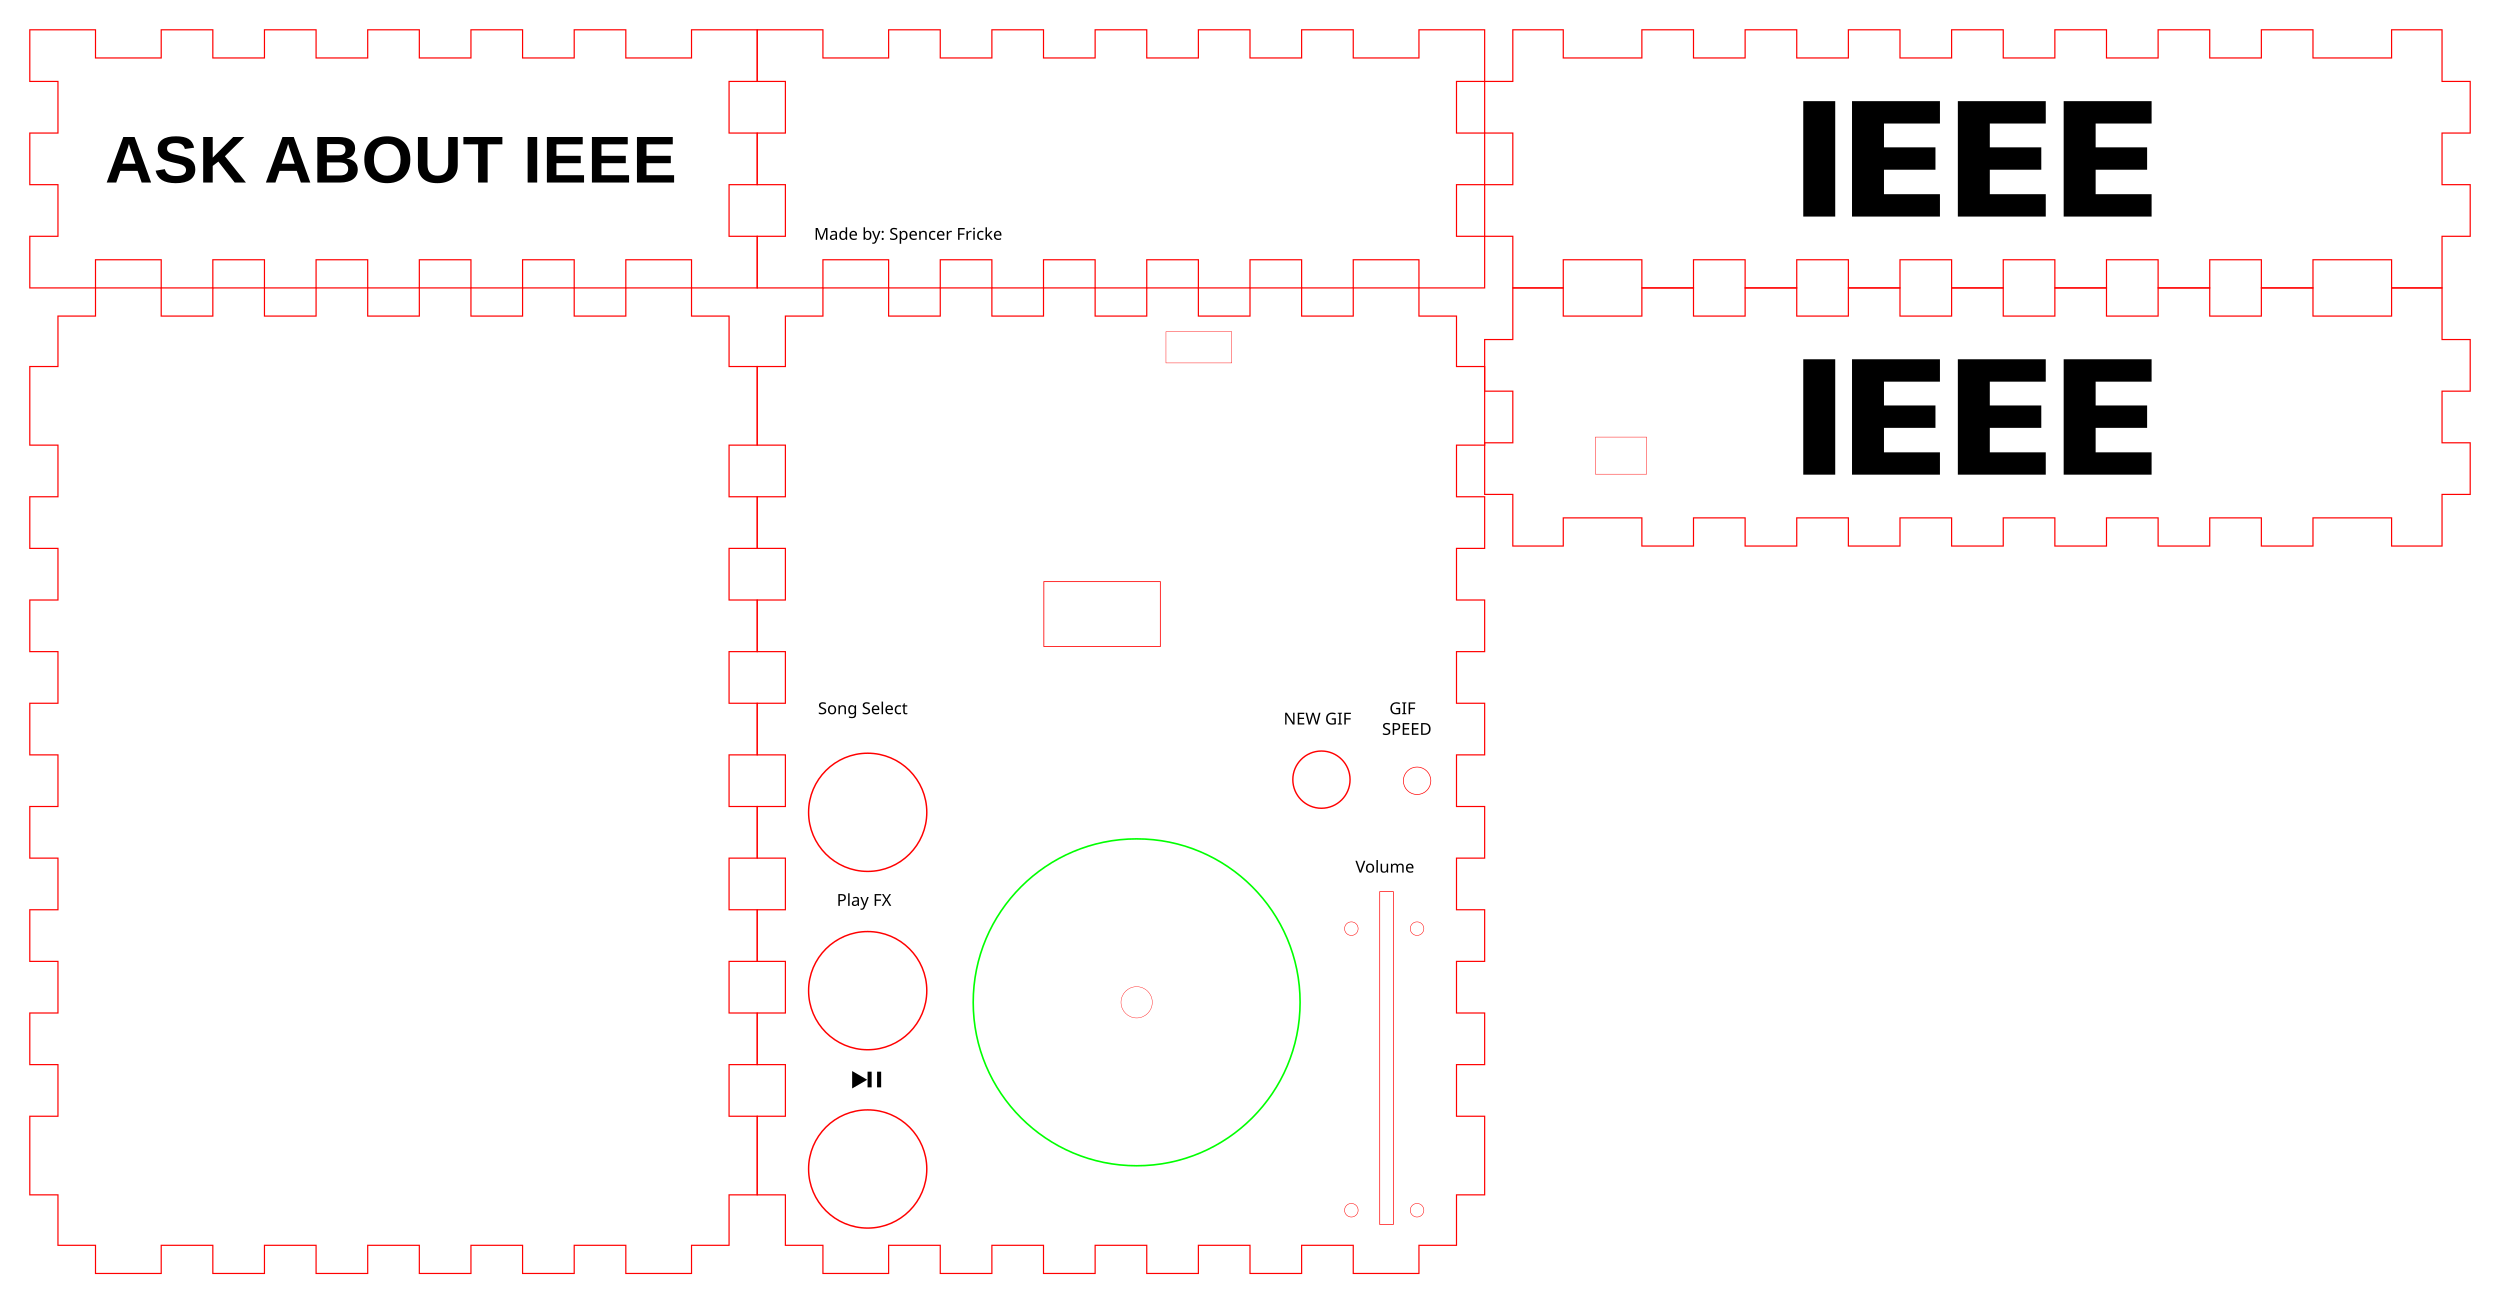
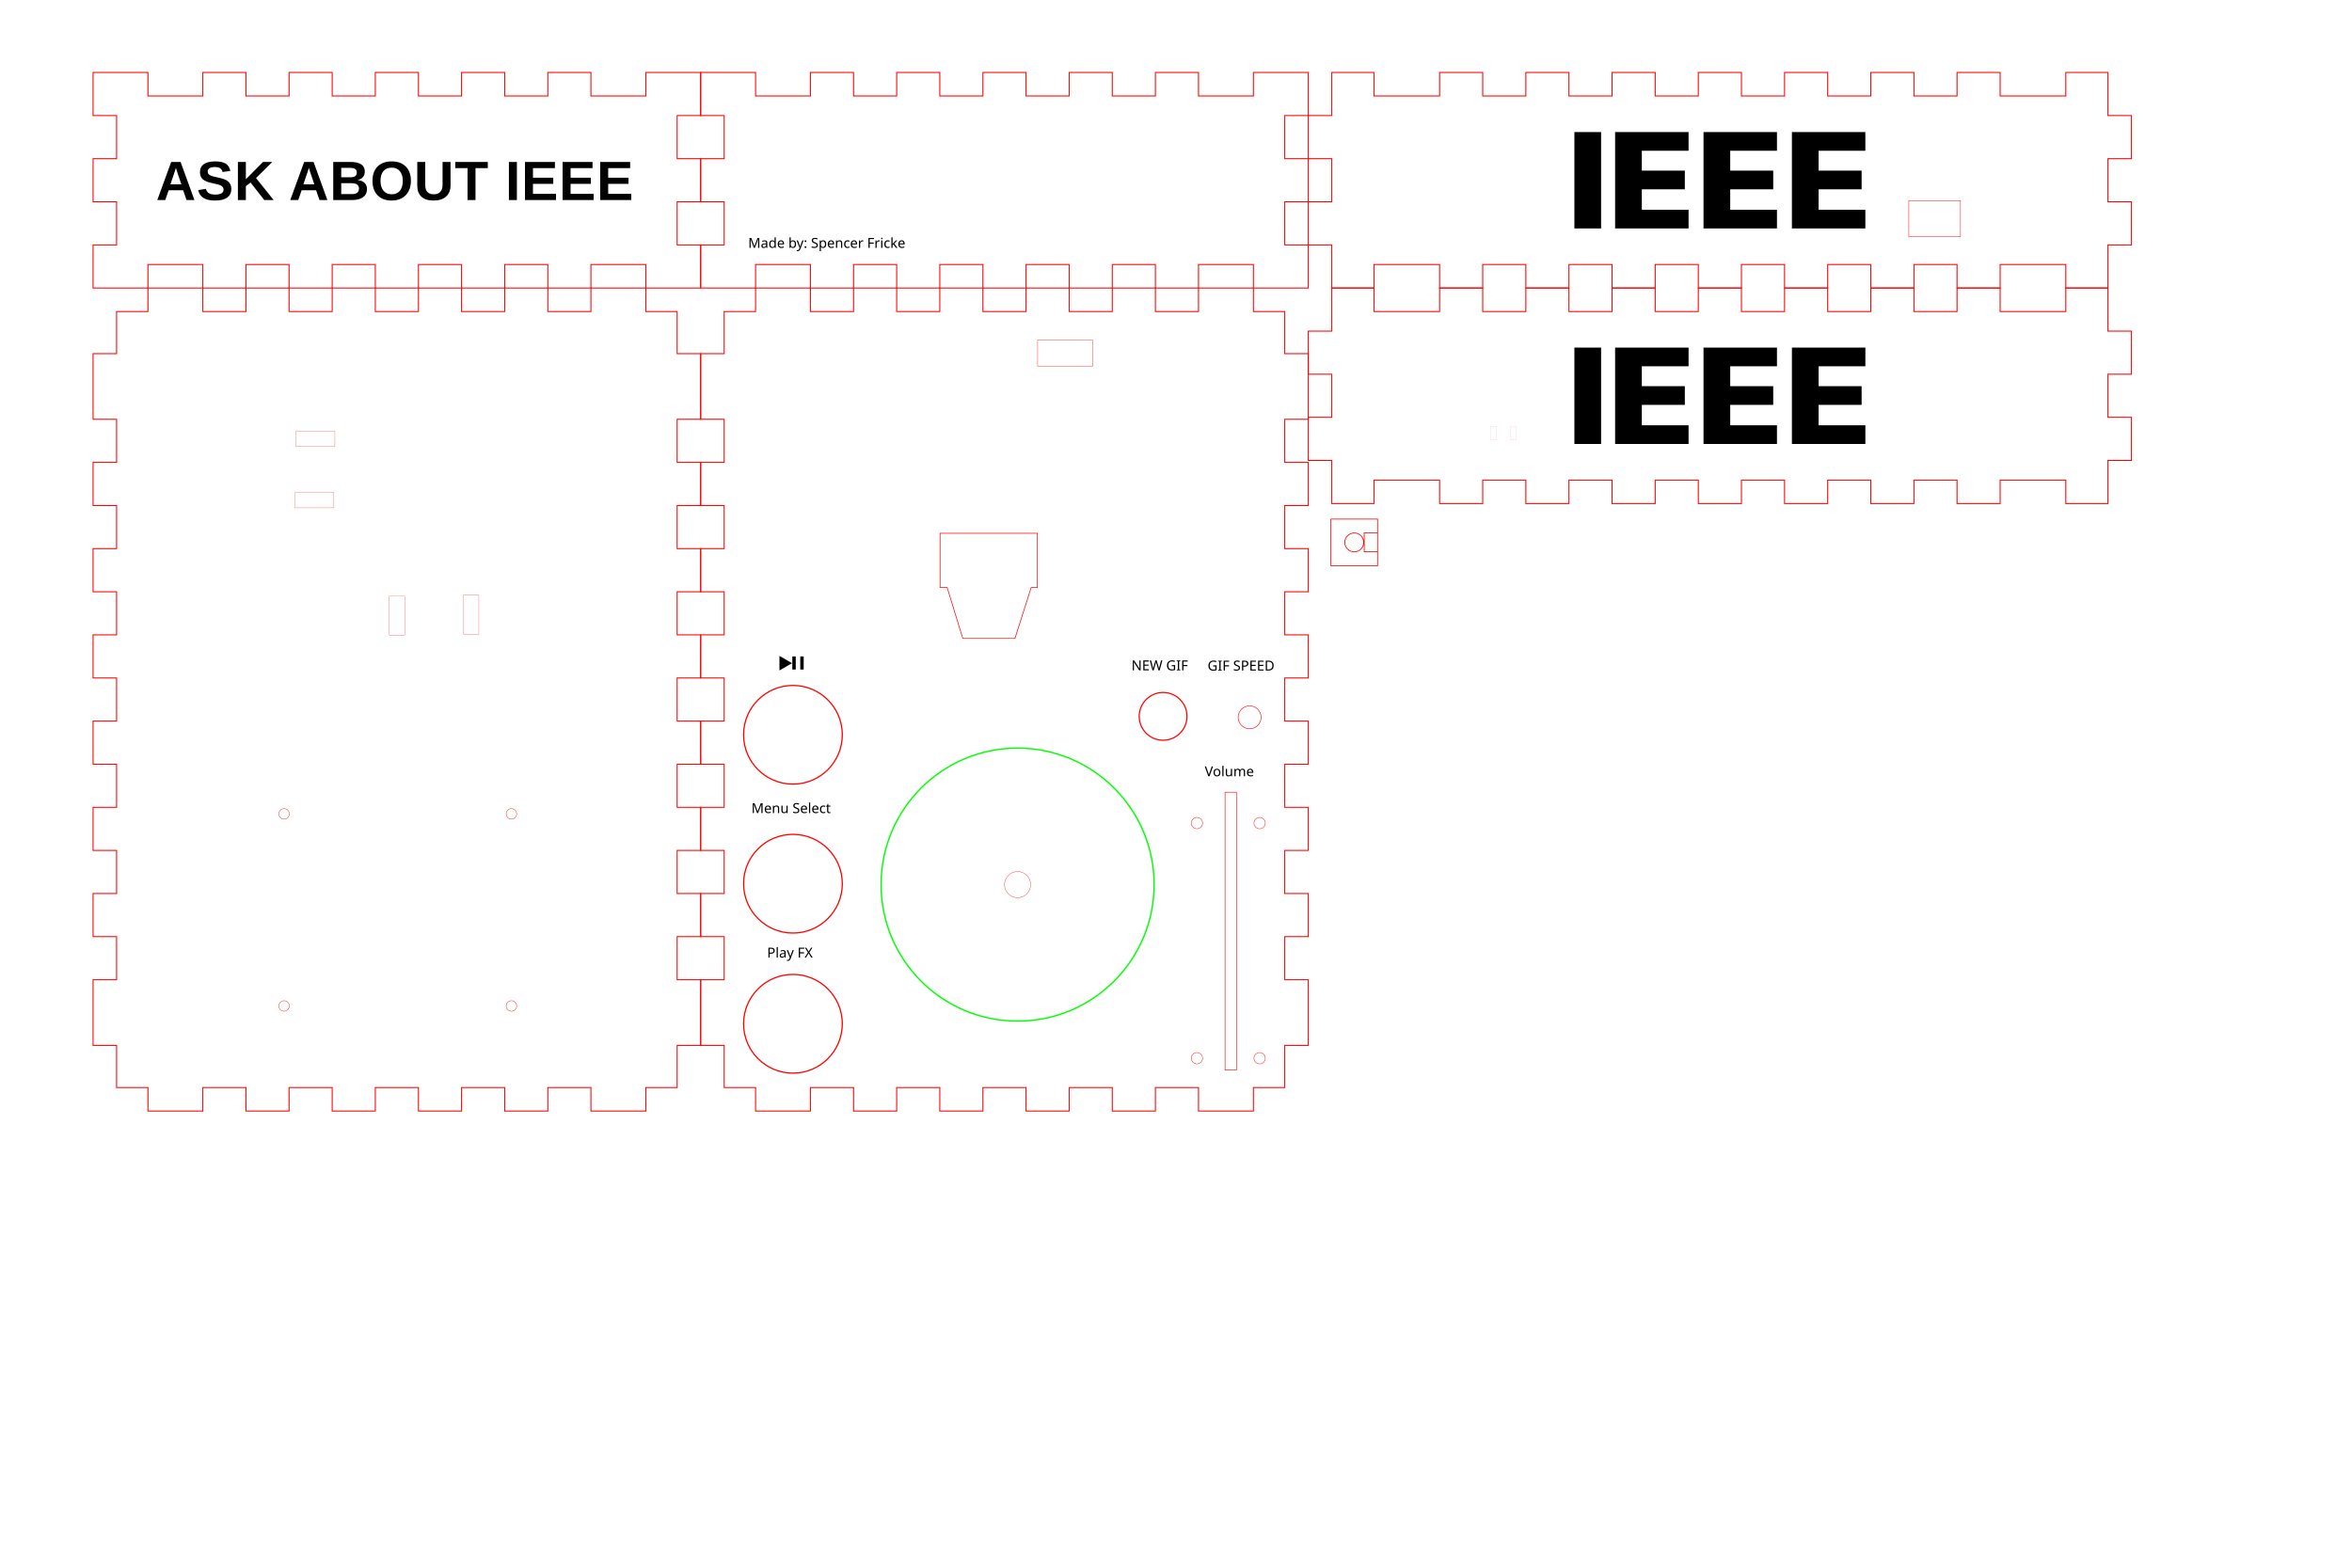
- <svg xmlns="http://www.w3.org/2000/svg" version="1.1" width="532.7mm" height="277.7mm" viewBox=" 0 0 1887.521 983.977" id="svg1712">
+ <svg xmlns="http://www.w3.org/2000/svg" version="1.1" width="600mm" height="400mm" viewBox="0 0 2125.986 1417.324" id="svg1712">
  <defs id="defs1716" />
-   <g transform="translate(22.50002, 22.50002) " id="g1690">
-     <polygon style="stroke:#FF0000; fill:none; stroke-width:0.9" points="0, 0 49.606, 0 49.606, 21.26 99.213, 21.26 99.213, 0 138.189, 0 138.189, 21.26 177.166, 21.26 177.166, 0 216.142, 0 216.142, 21.26 255.118, 21.26 255.118, 0 294.095, 0 294.095, 21.26 333.071, 21.26 333.071, 0 372.048, 0 372.048, 21.26 411.024, 21.26 411.024, 0 450, 0 450, 21.26 499.607, 21.26 499.607, 0 549.213, 0 549.213, 38.976 527.953, 38.976 527.953, 77.953 549.213, 77.953 549.213, 116.929 527.953, 116.929 527.953, 155.906 549.213, 155.906 549.213, 194.882 499.607, 194.882 499.607, 173.622 450, 173.622 450, 194.882 411.024, 194.882 411.024, 173.622 372.048, 173.622 372.048, 194.882 333.071, 194.882 333.071, 173.622 294.095, 173.622 294.095, 194.882 255.118, 194.882 255.118, 173.622 216.142, 173.622 216.142, 194.882 177.166, 194.882 177.166, 173.622 138.189, 173.622 138.189, 194.882 99.213, 194.882 99.213, 173.622 49.606, 173.622 49.606, 194.882 0, 194.882 0, 155.906 21.26, 155.906 21.26, 116.929 0, 116.929 0, 77.953 21.26, 77.953 21.26, 38.976 0, 38.976 " id="polygon1688" />
+   <g transform="translate(84.13336,65.50216)" id="g1690">
+     <polygon style="fill:none;stroke:#ff0000;stroke-width:0.9" points="527.953,77.953 549.213,77.953 549.213,116.929 527.953,116.929 527.953,155.906 549.213,155.906 549.213,194.882 499.607,194.882 499.607,173.622 450,173.622 450,194.882 411.024,194.882 411.024,173.622 372.048,173.622 372.048,194.882 333.071,194.882 333.071,173.622 294.095,173.622 294.095,194.882 255.118,194.882 255.118,173.622 216.142,173.622 216.142,194.882 177.166,194.882 177.166,173.622 138.189,173.622 138.189,194.882 99.213,194.882 99.213,173.622 49.606,173.622 49.606,194.882 0,194.882 0,155.906 21.26,155.906 21.26,116.929 0,116.929 0,77.953 21.26,77.953 21.26,38.976 0,38.976 0,0 49.606,0 49.606,21.26 99.213,21.26 99.213,0 138.189,0 138.189,21.26 177.166,21.26 177.166,0 216.142,0 216.142,21.26 255.118,21.26 255.118,0 294.095,0 294.095,21.26 333.071,21.26 333.071,0 372.048,0 372.048,21.26 411.024,21.26 411.024,0 450,0 450,21.26 499.607,21.26 499.607,0 549.213,0 549.213,38.976 527.953,38.976 " id="polygon1688" />
  </g>
-   <g transform="translate(571.7131, 22.50002) " id="g1694">
-     <polygon style="stroke:#FF0000; fill:none; stroke-width:0.9" points="0, 0 49.606, 0 49.606, 21.26 99.213, 21.26 99.213, 0 138.189, 0 138.189, 21.26 177.166, 21.26 177.166, 0 216.142, 0 216.142, 21.26 255.118, 21.26 255.118, 0 294.095, 0 294.095, 21.26 333.071, 21.26 333.071, 0 372.048, 0 372.048, 21.26 411.024, 21.26 411.024, 0 450, 0 450, 21.26 499.607, 21.26 499.607, 0 549.213, 0 549.213, 38.976 527.953, 38.976 527.953, 77.953 549.213, 77.953 549.213, 116.929 527.953, 116.929 527.953, 155.906 549.213, 155.906 549.213, 194.882 499.607, 194.882 499.607, 173.622 450, 173.622 450, 194.882 411.024, 194.882 411.024, 173.622 372.048, 173.622 372.048, 194.882 333.071, 194.882 333.071, 173.622 294.095, 173.622 294.095, 194.882 255.118, 194.882 255.118, 173.622 216.142, 173.622 216.142, 194.882 177.166, 194.882 177.166, 173.622 138.189, 173.622 138.189, 194.882 99.213, 194.882 99.213, 173.622 49.606, 173.622 49.606, 194.882 0, 194.882 0, 155.906 21.26, 155.906 21.26, 116.929 0, 116.929 0, 77.953 21.26, 77.953 21.26, 38.976 0, 38.976 " id="polygon1692" />
+   <g transform="translate(633.3464,65.50216)" id="g1694">
+     <polygon style="fill:none;stroke:#ff0000;stroke-width:0.9" points="527.953,77.953 549.213,77.953 549.213,116.929 527.953,116.929 527.953,155.906 549.213,155.906 549.213,194.882 499.607,194.882 499.607,173.622 450,173.622 450,194.882 411.024,194.882 411.024,173.622 372.048,173.622 372.048,194.882 333.071,194.882 333.071,173.622 294.095,173.622 294.095,194.882 255.118,194.882 255.118,173.622 216.142,173.622 216.142,194.882 177.166,194.882 177.166,173.622 138.189,173.622 138.189,194.882 99.213,194.882 99.213,173.622 49.606,173.622 49.606,194.882 0,194.882 0,155.906 21.26,155.906 21.26,116.929 0,116.929 0,77.953 21.26,77.953 21.26,38.976 0,38.976 0,0 49.606,0 49.606,21.26 99.213,21.26 99.213,0 138.189,0 138.189,21.26 177.166,21.26 177.166,0 216.142,0 216.142,21.26 255.118,21.26 255.118,0 294.095,0 294.095,21.26 333.071,21.26 333.071,0 372.048,0 372.048,21.26 411.024,21.26 411.024,0 450,0 450,21.26 499.607,21.26 499.607,0 549.213,0 549.213,38.976 527.953,38.976 " id="polygon1692" />
  </g>
-   <g transform="translate(1120.926, 22.50002) " id="g1698">
-     <polygon style="stroke:#FF0000; fill:none; stroke-width:0.9" points="21.26, 0 59.35, 0 59.35, 21.26 118.701, 21.26 118.701, 0 157.677, 0 157.677, 21.26 196.654, 21.26 196.654, 0 235.63, 0 235.63, 21.26 274.607, 21.26 274.607, 0 313.583, 0 313.583, 21.26 352.559, 21.26 352.559, 0 391.536, 0 391.536, 21.26 430.512, 21.26 430.512, 0 469.489, 0 469.489, 21.26 508.465, 21.26 508.465, 0 547.441, 0 547.441, 21.26 586.418, 21.26 586.418, 0 625.394, 0 625.394, 21.26 684.745, 21.26 684.745, 0 722.835, 0 722.835, 38.976 744.095, 38.976 744.095, 77.953 722.835, 77.953 722.835, 116.929 744.095, 116.929 744.095, 155.906 722.835, 155.906 722.835, 194.882 684.745, 194.882 684.745, 173.622 625.394, 173.622 625.394, 194.882 586.418, 194.882 586.418, 173.622 547.441, 173.622 547.441, 194.882 508.465, 194.882 508.465, 173.622 469.489, 173.622 469.489, 194.882 430.512, 194.882 430.512, 173.622 391.536, 173.622 391.536, 194.882 352.559, 194.882 352.559, 173.622 313.583, 173.622 313.583, 194.882 274.607, 194.882 274.607, 173.622 235.63, 173.622 235.63, 194.882 196.654, 194.882 196.654, 173.622 157.677, 173.622 157.677, 194.882 118.701, 194.882 118.701, 173.622 59.35, 173.622 59.35, 194.882 21.26, 194.882 21.26, 155.906 0, 155.906 0, 116.929 21.26, 116.929 21.26, 77.953 0, 77.953 0, 38.976 21.26, 38.976 " id="polygon1696" />
+   <g transform="translate(1182.559,65.50216)" id="g1698">
+     <polygon style="fill:none;stroke:#ff0000;stroke-width:0.9" points="586.418,0 625.394,0 625.394,21.26 684.745,21.26 684.745,0 722.835,0 722.835,38.976 744.095,38.976 744.095,77.953 722.835,77.953 722.835,116.929 744.095,116.929 744.095,155.906 722.835,155.906 722.835,194.882 684.745,194.882 684.745,173.622 625.394,173.622 625.394,194.882 586.418,194.882 586.418,173.622 547.441,173.622 547.441,194.882 508.465,194.882 508.465,173.622 469.489,173.622 469.489,194.882 430.512,194.882 430.512,173.622 391.536,173.622 391.536,194.882 352.559,194.882 352.559,173.622 313.583,173.622 313.583,194.882 274.607,194.882 274.607,173.622 235.63,173.622 235.63,194.882 196.654,194.882 196.654,173.622 157.677,173.622 157.677,194.882 118.701,194.882 118.701,173.622 59.35,173.622 59.35,194.882 21.26,194.882 21.26,155.906 0,155.906 0,116.929 21.26,116.929 21.26,77.953 0,77.953 0,38.976 21.26,38.976 21.26,0 59.35,0 59.35,21.26 118.701,21.26 118.701,0 157.677,0 157.677,21.26 196.654,21.26 196.654,0 235.63,0 235.63,21.26 274.607,21.26 274.607,0 313.583,0 313.583,21.26 352.559,21.26 352.559,0 391.536,0 391.536,21.26 430.512,21.26 430.512,0 469.489,0 469.489,21.26 508.465,21.26 508.465,0 547.441,0 547.441,21.26 586.418,21.26 " id="polygon1696" />
  </g>
-   <g transform="translate(1120.926, 217.3821) " id="g1702">
-     <polygon style="stroke:#FF0000; fill:none; stroke-width:0.9" points="21.26, 0 59.35, 0 59.35, 21.26 118.701, 21.26 118.701, 0 157.677, 0 157.677, 21.26 196.654, 21.26 196.654, 0 235.63, 0 235.63, 21.26 274.607, 21.26 274.607, 0 313.583, 0 313.583, 21.26 352.559, 21.26 352.559, 0 391.536, 0 391.536, 21.26 430.512, 21.26 430.512, 0 469.489, 0 469.489, 21.26 508.465, 21.26 508.465, 0 547.441, 0 547.441, 21.26 586.418, 21.26 586.418, 0 625.394, 0 625.394, 21.26 684.745, 21.26 684.745, 0 722.835, 0 722.835, 38.976 744.095, 38.976 744.095, 77.953 722.835, 77.953 722.835, 116.929 744.095, 116.929 744.095, 155.906 722.835, 155.906 722.835, 194.882 684.745, 194.882 684.745, 173.622 625.394, 173.622 625.394, 194.882 586.418, 194.882 586.418, 173.622 547.441, 173.622 547.441, 194.882 508.465, 194.882 508.465, 173.622 469.489, 173.622 469.489, 194.882 430.512, 194.882 430.512, 173.622 391.536, 173.622 391.536, 194.882 352.559, 194.882 352.559, 173.622 313.583, 173.622 313.583, 194.882 274.607, 194.882 274.607, 173.622 235.63, 173.622 235.63, 194.882 196.654, 194.882 196.654, 173.622 157.677, 173.622 157.677, 194.882 118.701, 194.882 118.701, 173.622 59.35, 173.622 59.35, 194.882 21.26, 194.882 21.26, 155.906 0, 155.906 0, 116.929 21.26, 116.929 21.26, 77.953 0, 77.953 0, 38.976 21.26, 38.976 " id="polygon1700" />
+   <g transform="translate(1182.559,260.3842)" id="g1702">
+     <polygon style="fill:none;stroke:#ff0000;stroke-width:0.9" points="586.418,0 625.394,0 625.394,21.26 684.745,21.26 684.745,0 722.835,0 722.835,38.976 744.095,38.976 744.095,77.953 722.835,77.953 722.835,116.929 744.095,116.929 744.095,155.906 722.835,155.906 722.835,194.882 684.745,194.882 684.745,173.622 625.394,173.622 625.394,194.882 586.418,194.882 586.418,173.622 547.441,173.622 547.441,194.882 508.465,194.882 508.465,173.622 469.489,173.622 469.489,194.882 430.512,194.882 430.512,173.622 391.536,173.622 391.536,194.882 352.559,194.882 352.559,173.622 313.583,173.622 313.583,194.882 274.607,194.882 274.607,173.622 235.63,173.622 235.63,194.882 196.654,194.882 196.654,173.622 157.677,173.622 157.677,194.882 118.701,194.882 118.701,173.622 59.35,173.622 59.35,194.882 21.26,194.882 21.26,155.906 0,155.906 0,116.929 21.26,116.929 21.26,77.953 0,77.953 0,38.976 21.26,38.976 21.26,0 59.35,0 59.35,21.26 118.701,21.26 118.701,0 157.677,0 157.677,21.26 196.654,21.26 196.654,0 235.63,0 235.63,21.26 274.607,21.26 274.607,0 313.583,0 313.583,21.26 352.559,21.26 352.559,0 391.536,0 391.536,21.26 430.512,21.26 430.512,0 469.489,0 469.489,21.26 508.465,21.26 508.465,0 547.441,0 547.441,21.26 586.418,21.26 " id="polygon1700" />
  </g>
-   <g transform="translate(22.50002, 217.3821) " id="g1706">
-     <polygon style="stroke:#FF0000; fill:none; stroke-width:0.9" points="21.26, 21.26 49.606, 21.26 49.606, 0 99.213, 0 99.213, 21.26 138.189, 21.26 138.189, 0 177.166, 0 177.166, 21.26 216.142, 21.26 216.142, 0 255.118, 0 255.118, 21.26 294.095, 21.26 294.095, 0 333.071, 0 333.071, 21.26 372.048, 21.26 372.048, 0 411.024, 0 411.024, 21.26 450, 21.26 450, 0 499.607, 0 499.607, 21.26 527.953, 21.26 527.953, 59.35 549.213, 59.35 549.213, 118.701 527.953, 118.701 527.953, 157.677 549.213, 157.677 549.213, 196.654 527.953, 196.654 527.953, 235.63 549.213, 235.63 549.213, 274.607 527.953, 274.607 527.953, 313.583 549.213, 313.583 549.213, 352.559 527.953, 352.559 527.953, 391.536 549.213, 391.536 549.213, 430.512 527.953, 430.512 527.953, 469.489 549.213, 469.489 549.213, 508.465 527.953, 508.465 527.953, 547.441 549.213, 547.441 549.213, 586.418 527.953, 586.418 527.953, 625.394 549.213, 625.394 549.213, 684.745 527.953, 684.745 527.953, 722.835 499.607, 722.835 499.607, 744.095 450, 744.095 450, 722.835 411.024, 722.835 411.024, 744.095 372.048, 744.095 372.048, 722.835 333.071, 722.835 333.071, 744.095 294.095, 744.095 294.095, 722.835 255.118, 722.835 255.118, 744.095 216.142, 744.095 216.142, 722.835 177.166, 722.835 177.166, 744.095 138.189, 744.095 138.189, 722.835 99.213, 722.835 99.213, 744.095 49.606, 744.095 49.606, 722.835 21.26, 722.835 21.26, 684.745 0, 684.745 0, 625.394 21.26, 625.394 21.26, 586.418 0, 586.418 0, 547.441 21.26, 547.441 21.26, 508.465 0, 508.465 0, 469.489 21.26, 469.489 21.26, 430.512 0, 430.512 0, 391.536 21.26, 391.536 21.26, 352.559 0, 352.559 0, 313.583 21.26, 313.583 21.26, 274.607 0, 274.607 0, 235.63 21.26, 235.63 21.26, 196.654 0, 196.654 0, 157.677 21.26, 157.677 21.26, 118.701 0, 118.701 0, 59.35 21.26, 59.35 " id="polygon1704" />
+   <g transform="translate(84.13336,260.3842)" id="g1706">
+     <polygon style="fill:none;stroke:#ff0000;stroke-width:0.9" points="549.213,118.701 527.953,118.701 527.953,157.677 549.213,157.677 549.213,196.654 527.953,196.654 527.953,235.63 549.213,235.63 549.213,274.607 527.953,274.607 527.953,313.583 549.213,313.583 549.213,352.559 527.953,352.559 527.953,391.536 549.213,391.536 549.213,430.512 527.953,430.512 527.953,469.489 549.213,469.489 549.213,508.465 527.953,508.465 527.953,547.441 549.213,547.441 549.213,586.418 527.953,586.418 527.953,625.394 549.213,625.394 549.213,684.745 527.953,684.745 527.953,722.835 499.607,722.835 499.607,744.095 450,744.095 450,722.835 411.024,722.835 411.024,744.095 372.048,744.095 372.048,722.835 333.071,722.835 333.071,744.095 294.095,744.095 294.095,722.835 255.118,722.835 255.118,744.095 216.142,744.095 216.142,722.835 177.166,722.835 177.166,744.095 138.189,744.095 138.189,722.835 99.213,722.835 99.213,744.095 49.606,744.095 49.606,722.835 21.26,722.835 21.26,684.745 0,684.745 0,625.394 21.26,625.394 21.26,586.418 0,586.418 0,547.441 21.26,547.441 21.26,508.465 0,508.465 0,469.489 21.26,469.489 21.26,430.512 0,430.512 0,391.536 21.26,391.536 21.26,352.559 0,352.559 0,313.583 21.26,313.583 21.26,274.607 0,274.607 0,235.63 21.26,235.63 21.26,196.654 0,196.654 0,157.677 21.26,157.677 21.26,118.701 0,118.701 0,59.35 21.26,59.35 21.26,21.26 49.606,21.26 49.606,0 99.213,0 99.213,21.26 138.189,21.26 138.189,0 177.166,0 177.166,21.26 216.142,21.26 216.142,0 255.118,0 255.118,21.26 294.095,21.26 294.095,0 333.071,0 333.071,21.26 372.048,21.26 372.048,0 411.024,0 411.024,21.26 450,21.26 450,0 499.607,0 499.607,21.26 527.953,21.26 527.953,59.35 549.213,59.35 " id="polygon1704" />
  </g>
-   <g transform="translate(571.7131, 217.3821) " id="g1710">
-     <polygon style="stroke:#FF0000; fill:none; stroke-width:0.9" points="21.26, 21.26 49.606, 21.26 49.606, 0 99.213, 0 99.213, 21.26 138.189, 21.26 138.189, 0 177.166, 0 177.166, 21.26 216.142, 21.26 216.142, 0 255.118, 0 255.118, 21.26 294.095, 21.26 294.095, 0 333.071, 0 333.071, 21.26 372.048, 21.26 372.048, 0 411.024, 0 411.024, 21.26 450, 21.26 450, 0 499.607, 0 499.607, 21.26 527.953, 21.26 527.953, 59.35 549.213, 59.35 549.213, 118.701 527.953, 118.701 527.953, 157.677 549.213, 157.677 549.213, 196.654 527.953, 196.654 527.953, 235.63 549.213, 235.63 549.213, 274.607 527.953, 274.607 527.953, 313.583 549.213, 313.583 549.213, 352.559 527.953, 352.559 527.953, 391.536 549.213, 391.536 549.213, 430.512 527.953, 430.512 527.953, 469.489 549.213, 469.489 549.213, 508.465 527.953, 508.465 527.953, 547.441 549.213, 547.441 549.213, 586.418 527.953, 586.418 527.953, 625.394 549.213, 625.394 549.213, 684.745 527.953, 684.745 527.953, 722.835 499.607, 722.835 499.607, 744.095 450, 744.095 450, 722.835 411.024, 722.835 411.024, 744.095 372.048, 744.095 372.048, 722.835 333.071, 722.835 333.071, 744.095 294.095, 744.095 294.095, 722.835 255.118, 722.835 255.118, 744.095 216.142, 744.095 216.142, 722.835 177.166, 722.835 177.166, 744.095 138.189, 744.095 138.189, 722.835 99.213, 722.835 99.213, 744.095 49.606, 744.095 49.606, 722.835 21.26, 722.835 21.26, 684.745 0, 684.745 0, 625.394 21.26, 625.394 21.26, 586.418 0, 586.418 0, 547.441 21.26, 547.441 21.26, 508.465 0, 508.465 0, 469.489 21.26, 469.489 21.26, 430.512 0, 430.512 0, 391.536 21.26, 391.536 21.26, 352.559 0, 352.559 0, 313.583 21.26, 313.583 21.26, 274.607 0, 274.607 0, 235.63 21.26, 235.63 21.26, 196.654 0, 196.654 0, 157.677 21.26, 157.677 21.26, 118.701 0, 118.701 0, 59.35 21.26, 59.35 " id="polygon1708" />
+   <g transform="translate(633.3464,260.3842)" id="g1710">
+     <polygon style="fill:none;stroke:#ff0000;stroke-width:0.9" points="549.213,118.701 527.953,118.701 527.953,157.677 549.213,157.677 549.213,196.654 527.953,196.654 527.953,235.63 549.213,235.63 549.213,274.607 527.953,274.607 527.953,313.583 549.213,313.583 549.213,352.559 527.953,352.559 527.953,391.536 549.213,391.536 549.213,430.512 527.953,430.512 527.953,469.489 549.213,469.489 549.213,508.465 527.953,508.465 527.953,547.441 549.213,547.441 549.213,586.418 527.953,586.418 527.953,625.394 549.213,625.394 549.213,684.745 527.953,684.745 527.953,722.835 499.607,722.835 499.607,744.095 450,744.095 450,722.835 411.024,722.835 411.024,744.095 372.048,744.095 372.048,722.835 333.071,722.835 333.071,744.095 294.095,744.095 294.095,722.835 255.118,722.835 255.118,744.095 216.142,744.095 216.142,722.835 177.166,722.835 177.166,744.095 138.189,744.095 138.189,722.835 99.213,722.835 99.213,744.095 49.606,744.095 49.606,722.835 21.26,722.835 21.26,684.745 0,684.745 0,625.394 21.26,625.394 21.26,586.418 0,586.418 0,547.441 21.26,547.441 21.26,508.465 0,508.465 0,469.489 21.26,469.489 21.26,430.512 0,430.512 0,391.536 21.26,391.536 21.26,352.559 0,352.559 0,313.583 21.26,313.583 21.26,274.607 0,274.607 0,235.63 21.26,235.63 21.26,196.654 0,196.654 0,157.677 21.26,157.677 21.26,118.701 0,118.701 0,59.35 21.26,59.35 21.26,21.26 49.606,21.26 49.606,0 99.213,0 99.213,21.26 138.189,21.26 138.189,0 177.166,0 177.166,21.26 216.142,21.26 216.142,0 255.118,0 255.118,21.26 294.095,21.26 294.095,0 333.071,0 333.071,21.26 372.048,21.26 372.048,0 411.024,0 411.024,21.26 450,21.26 450,0 499.607,0 499.607,21.26 527.953,21.26 527.953,59.35 549.213,59.35 " id="polygon1708" />
  </g>
-   <ellipse style="fill:none;fill-opacity:1;stroke:#ff0000;stroke-width:1.117;stroke-miterlimit:4;stroke-dasharray:none;stroke-opacity:1" id="path5677" cx="655.117" cy="882.594" rx="44.619" ry="44.619" />
-   <ellipse style="fill:none;fill-opacity:1;stroke:#ff0000;stroke-width:1.117;stroke-miterlimit:4;stroke-dasharray:none;stroke-opacity:1" id="path5677-3" cx="655.118" cy="747.95" rx="44.619" ry="44.619" />
-   <ellipse style="fill:none;fill-opacity:1;stroke:#ff0000;stroke-width:1.117;stroke-miterlimit:4;stroke-dasharray:none;stroke-opacity:1" id="path5677-3-5" cx="655.117" cy="613.304" rx="44.619" ry="44.619" />
-   <ellipse style="fill:none;fill-opacity:1;stroke:#00ff00;stroke-width:1.233;stroke-miterlimit:4;stroke-dasharray:none;stroke-opacity:1" id="path5709" cx="858.181" cy="756.758" rx="123.399" ry="123.399" />
-   <ellipse style="fill:none;fill-opacity:1;stroke:#ff0000;stroke-width:0.296;stroke-miterlimit:4;stroke-dasharray:none;stroke-opacity:1" id="path5677-3-5-6" cx="858.181" cy="756.758" rx="11.811" ry="11.811" />
-   <path style="fill:none;fill-opacity:1;stroke:#ff0000;stroke-width:0.524;stroke-miterlimit:4;stroke-dasharray:none;stroke-opacity:1" d="m 1041.699,673.183 h 10.307 l 6e-4,251.295 h -10.307 z" id="rect5768" />
-   <circle id="path3755-6-2" style="fill:none;stroke:#ff0000;stroke-width:0.383;stroke-miterlimit:4;stroke-dasharray:none;stroke-opacity:1" cx="-1020.279" cy="-913.741" transform="scale(-1)" r="5.124" />
-   <circle id="path3755-6-2-9" style="fill:none;stroke:#ff0000;stroke-width:0.383;stroke-miterlimit:4;stroke-dasharray:none;stroke-opacity:1" cx="-1069.885" cy="-913.74" transform="scale(-1)" r="5.124" />
-   <circle id="path3755-6-2-1" style="fill:none;stroke:#ff0000;stroke-width:0.383;stroke-miterlimit:4;stroke-dasharray:none;stroke-opacity:1" cx="-1020.279" cy="-701.142" transform="scale(-1)" r="5.124" />
-   <circle id="path3755-6-2-9-2" style="fill:none;stroke:#ff0000;stroke-width:0.383;stroke-miterlimit:4;stroke-dasharray:none;stroke-opacity:1" cx="-1069.885" cy="-701.142" transform="scale(-1)" r="5.124" />
-   <circle style="fill:none;fill-opacity:1;stroke:#ff0000;stroke-width:1.079;stroke-miterlimit:4;stroke-dasharray:none;stroke-opacity:1" id="path5819" cx="997.7" cy="588.64" r="21.606" />
-   <ellipse style="fill:none;fill-opacity:1;stroke:#ff0000;stroke-width:0.518;stroke-miterlimit:4;stroke-dasharray:none;stroke-opacity:1" id="path5819-7" cx="1069.91" cy="589.491" rx="10.371" ry="10.371" />
-   <rect style="fill:none;fill-opacity:1;stroke:#ff0000;stroke-width:0.612;stroke-miterlimit:4;stroke-dasharray:none;stroke-opacity:1" id="rect6153" width="87.97" height="48.994" x="788.104" y="439.131" />
-   <rect style="fill:none;fill-opacity:1;stroke:#ff0000;stroke-width:0.319;stroke-miterlimit:4;stroke-dasharray:none;stroke-opacity:1" id="rect6153-3" width="49.692" height="23.573" x="880.305" y="250.431" />
-   <text xml:space="preserve" style="font-style:normal;font-weight:normal;font-size:37.5px;line-height:1.25;font-family:sans-serif;letter-spacing:0px;word-spacing:0px;fill:#000000;fill-opacity:1;stroke:none;stroke-width:0.938" x="614.613" y="181.074" id="text1600">
-     <tspan id="tspan1598" x="614.613" y="181.074" style="font-size:12.5px;stroke-width:0.938">Made by: Spencer Fricke</tspan>
+   <ellipse style="fill:none;fill-opacity:1;stroke:#ff0000;stroke-width:1.117;stroke-miterlimit:4;stroke-dasharray:none;stroke-opacity:1" id="path5677" cx="716.75" cy="925.596" rx="44.619" ry="44.619" />
+   <ellipse style="fill:none;fill-opacity:1;stroke:#ff0000;stroke-width:1.117;stroke-miterlimit:4;stroke-dasharray:none;stroke-opacity:1" id="path5677-3" cx="716.752" cy="798.952" rx="44.619" ry="44.619" />
+   <ellipse style="fill:none;fill-opacity:1;stroke:#ff0000;stroke-width:1.117;stroke-miterlimit:4;stroke-dasharray:none;stroke-opacity:1" id="path5677-3-5" cx="716.75" cy="664.306" rx="44.619" ry="44.619" />
+   <ellipse style="fill:none;fill-opacity:1;stroke:#00ff00;stroke-width:1.233;stroke-miterlimit:4;stroke-dasharray:none;stroke-opacity:1" id="path5709" cx="919.814" cy="799.76" rx="123.399" ry="123.399" />
+   <ellipse style="fill:none;fill-opacity:1;stroke:#ff0000;stroke-width:0.296;stroke-miterlimit:4;stroke-dasharray:none;stroke-opacity:1" id="path5677-3-5-6" cx="919.814" cy="799.76" rx="11.811" ry="11.811" />
+   <path style="fill:none;fill-opacity:1;stroke:#ff0000;stroke-width:0.524;stroke-miterlimit:4;stroke-dasharray:none;stroke-opacity:1" d="m 1107.333,716.185 10.307,0 6e-4,251.295 -10.307,0 z" id="rect5768" />
+   <circle id="path3755-6-2" style="fill:none;stroke:#ff0000;stroke-width:0.383;stroke-miterlimit:4;stroke-dasharray:none;stroke-opacity:1" cx="-1081.912" cy="-956.743" transform="scale(-1,-1)" r="5.124" />
+   <circle id="path3755-6-2-9" style="fill:none;stroke:#ff0000;stroke-width:0.383;stroke-miterlimit:4;stroke-dasharray:none;stroke-opacity:1" cx="-1138.604" cy="-956.742" transform="scale(-1,-1)" r="5.124" />
+   <circle id="path3755-6-2-1" style="fill:none;stroke:#ff0000;stroke-width:0.383;stroke-miterlimit:4;stroke-dasharray:none;stroke-opacity:1" cx="-1081.912" cy="-744.144" transform="scale(-1,-1)" r="5.124" />
+   <circle id="path3755-6-2-9-2" style="fill:none;stroke:#ff0000;stroke-width:0.383;stroke-miterlimit:4;stroke-dasharray:none;stroke-opacity:1" cx="-1138.604" cy="-744.144" transform="scale(-1,-1)" r="5.124" />
+   <circle style="fill:none;fill-opacity:1;stroke:#ff0000;stroke-width:1.079;stroke-miterlimit:4;stroke-dasharray:none;stroke-opacity:1" id="path5819" cx="1051.333" cy="647.642" r="21.606" />
+   <ellipse style="fill:none;fill-opacity:1;stroke:#ff0000;stroke-width:0.518;stroke-miterlimit:4;stroke-dasharray:none;stroke-opacity:1" id="path5819-7" cx="1129.544" cy="648.493" rx="10.371" ry="10.371" />
+   <path style="fill:none;fill-opacity:1;stroke:#ff0000;stroke-width:0.612;stroke-miterlimit:4;stroke-dasharray:none;stroke-opacity:1" d="m 849.737,482.133 87.971,0 0,48.994 -5.603,0 -14.667,46.063 -47.188,0 -14.099,-46.063 -6.414,0 z" id="rect6153" />
+   <rect style="fill:none;fill-opacity:1;stroke:#ff0000;stroke-width:0.319;stroke-miterlimit:4;stroke-dasharray:none;stroke-opacity:1" id="rect6153-3" width="49.692" height="23.573" x="937.938" y="307.433" />
+   <text xml:space="preserve" style="font-style:normal;font-weight:normal;font-size:37.5px;line-height:1.25;font-family:sans-serif;letter-spacing:0px;word-spacing:0px;fill:#000000;fill-opacity:1;stroke:none;stroke-width:0.938" x="676.246" y="224.076" id="text1600">
+     <tspan id="tspan1598" x="676.246" y="224.076" style="font-size:12.5px;stroke-width:0.938">Made by: Spencer Fricke</tspan>
  </text>
-   <text xml:space="preserve" style="font-style:normal;font-variant:normal;font-weight:normal;font-stretch:normal;font-size:37.5px;line-height:23.25;font-family:Arial;-inkscape-font-specification:Arial;letter-spacing:5.156px;word-spacing:3.15px;fill:#000000;fill-opacity:1;stroke:none;stroke-width:0.938" x="79.302" y="137.824" id="text1460">
-     <tspan id="tspan1458" x="79.302" y="137.824" style="font-style:normal;font-variant:normal;font-weight:bold;font-stretch:normal;font-size:50px;line-height:23.25;font-family:Arial;-inkscape-font-specification:'Arial, Bold';font-variant-ligatures:normal;font-variant-caps:normal;font-variant-numeric:normal;font-feature-settings:normal;text-align:start;letter-spacing:0.647px;word-spacing:3.15px;writing-mode:lr-tb;text-anchor:start;stroke-width:0.938">ASK ABOUT IEEE</tspan>
+   <text xml:space="preserve" style="font-style:normal;font-variant:normal;font-weight:normal;font-stretch:normal;font-size:37.5px;line-height:23.25;font-family:Arial;-inkscape-font-specification:Arial;letter-spacing:5.156px;word-spacing:3.15px;fill:#000000;fill-opacity:1;stroke:none;stroke-width:0.938" x="140.936" y="180.826" id="text1460">
+     <tspan id="tspan1458" x="140.936" y="180.826" style="font-style:normal;font-variant:normal;font-weight:bold;font-stretch:normal;font-size:50px;line-height:23.25;font-family:Arial;-inkscape-font-specification:'Arial, Bold';text-align:start;letter-spacing:0.647px;word-spacing:3.15px;writing-mode:lr-tb;text-anchor:start;stroke-width:0.938">ASK ABOUT IEEE</tspan>
  </text>
-   <path id="path4657-5-9" d="m 1361.473,76.369 h 24.139 v 87.144 h -24.139 z m 36.808,87.144 V 76.369 h 66.391 v 16.896 h -42.25 V 111.249 h 38.865 v 16.898 h -38.865 v 18.467 h 42.25 v 16.898 z m 79.906,0 V 76.369 h 66.384 v 16.896 h -42.248 V 111.249 h 38.867 v 16.898 h -38.867 v 18.467 h 42.248 v 16.898 z m 79.904,0 V 76.369 h 66.384 v 16.896 H 1582.227 V 111.249 h 38.865 v 16.898 h -38.865 v 18.467 h 42.248 v 16.898 z" style="clip-rule:evenodd;fill:#000000;fill-opacity:1;fill-rule:evenodd;stroke-width:0.733" />
-   <path id="path4657-5-9-2" d="m 1361.473,271.251 h 24.139 v 87.144 h -24.139 z m 36.808,87.144 v -87.144 h 66.391 v 16.896 h -42.25 v 17.984 h 38.865 v 16.898 h -38.865 v 18.467 h 42.25 v 16.898 z m 79.906,0 v -87.144 h 66.384 v 16.896 h -42.248 v 17.984 h 38.867 v 16.898 h -38.867 v 18.467 h 42.248 v 16.898 z m 79.904,0 v -87.144 h 66.384 v 16.896 h -42.248 v 17.984 h 38.865 v 16.898 h -38.865 v 18.467 h 42.248 v 16.898 z" style="clip-rule:evenodd;fill:#000000;fill-opacity:1;fill-rule:evenodd;stroke-width:0.733" />
-   <rect style="fill:none;fill-opacity:1;fill-rule:evenodd;stroke:#ff0000;stroke-width:0.344;stroke-linecap:butt;stroke-linejoin:miter;stroke-miterlimit:4;stroke-dasharray:none;stroke-opacity:1" id="rect4814" width="38.633" height="28.003" x="1204.558" y="330.006" />
-   <path d="m 655.013,809.123 h 3.079 v 11.832 h -3.079 z" id="path2486" style="fill:#000000;stroke-width:0.055" />
-   <path d="m 662.196,809.123 h 3.079 v 11.832 h -3.079 z" id="path2488" style="fill:#000000;stroke-width:0.055" />
-   <path d="m 643.376,808.65 11.381,6.571 -11.381,6.57 z" id="path2490" style="fill:#000000;stroke-width:0.055" />
-   <text xml:space="preserve" style="font-style:normal;font-weight:normal;font-size:12.5px;line-height:1.25;font-family:sans-serif;letter-spacing:0px;word-spacing:0px;fill:#000000;fill-opacity:1;stroke:none;stroke-width:0.938" x="631.742" y="683.93" id="text3077">
-     <tspan id="tspan3075" x="631.742" y="683.93" style="font-size:12.5px;stroke-width:0.938">Play FX</tspan>
+   <path id="path4657-5-9" d="m 1423.106,119.371 24.139,0 0,87.144 -24.139,0 z m 36.808,87.144 0,-87.144 66.391,0 0,16.896 -42.25,0 0,17.984 38.865,0 0,16.898 -38.865,0 0,18.467 42.25,0 0,16.898 z m 79.906,0 0,-87.144 66.384,0 0,16.896 -42.248,0 0,17.984 38.867,0 0,16.898 -38.867,0 0,18.467 42.248,0 0,16.898 z m 79.904,0 0,-87.144 66.384,0 0,16.896 -42.248,0 0,17.984 38.865,0 0,16.898 -38.865,0 0,18.467 42.248,0 0,16.898 z" style="clip-rule:evenodd;fill:#000000;fill-opacity:1;fill-rule:evenodd;stroke-width:0.733" />
+   <path id="path4657-5-9-2" d="m 1423.106,314.253 24.139,0 0,87.144 -24.139,0 z m 36.808,87.144 0,-87.144 66.391,0 0,16.896 -42.25,0 0,17.984 38.865,0 0,16.898 -38.865,0 0,18.467 42.25,0 0,16.898 z m 79.906,0 0,-87.144 66.384,0 0,16.896 -42.248,0 0,17.984 38.867,0 0,16.898 -38.867,0 0,18.467 42.248,0 0,16.898 z m 79.904,0 0,-87.144 66.384,0 0,16.896 -42.248,0 0,17.984 38.865,0 0,16.898 -38.865,0 0,18.467 42.248,0 0,16.898 z" style="clip-rule:evenodd;fill:#000000;fill-opacity:1;fill-rule:evenodd;stroke-width:0.733" />
+   <rect style="fill:none;fill-opacity:1;fill-rule:evenodd;stroke:#ff0000;stroke-width:0.407;stroke-linecap:butt;stroke-linejoin:miter;stroke-miterlimit:4;stroke-dasharray:none;stroke-opacity:1" id="rect4814" width="46.719" height="32.545" x="1725.396" y="181.397" />
+   <path d="m 716.193,593.472 3.079,0 0,11.832 -3.079,0 z" id="path2486" style="fill:#000000;stroke-width:0.055" />
+   <path d="m 723.375,593.472 3.079,0 0,11.832 -3.079,0 z" id="path2488" style="fill:#000000;stroke-width:0.055" />
+   <path d="m 704.555,592.999 11.381,6.571 -11.381,6.57 z" id="path2490" style="fill:#000000;stroke-width:0.055" />
+   <text xml:space="preserve" style="font-style:normal;font-weight:normal;font-size:12.5px;line-height:1.25;font-family:sans-serif;letter-spacing:0px;word-spacing:0px;fill:#000000;fill-opacity:1;stroke:none;stroke-width:0.938" x="693.375" y="865.722" id="text3077">
+     <tspan id="tspan3075" x="693.375" y="865.722" style="font-size:12.5px;stroke-width:0.938">Play FX</tspan>
  </text>
-   <text xml:space="preserve" style="font-style:normal;font-weight:normal;font-size:12.5px;line-height:1.25;font-family:sans-serif;letter-spacing:0px;word-spacing:0px;fill:#000000;fill-opacity:1;stroke:none;stroke-width:0.938" x="617.559" y="539.226" id="text3081">
-     <tspan id="tspan3079" x="617.559" y="539.226" style="font-size:12.5px;stroke-width:0.938">Song Select</tspan>
+   <text xml:space="preserve" style="font-style:normal;font-weight:normal;font-size:12.5px;line-height:1.25;font-family:sans-serif;letter-spacing:0px;word-spacing:0px;fill:#000000;fill-opacity:1;stroke:none;stroke-width:0.938" x="679.192" y="735.077" id="text3081">
+     <tspan id="tspan3079" x="679.192" y="735.077" style="font-size:12.5px;stroke-width:0.938">Menu Select</tspan>
  </text>
-   <text xml:space="preserve" style="font-style:normal;font-weight:normal;font-size:12.5px;line-height:1.25;font-family:sans-serif;letter-spacing:0px;word-spacing:0px;fill:#000000;fill-opacity:1;stroke:none;stroke-width:0.938" x="1023.353" y="658.819" id="text3085">
-     <tspan id="tspan3083" x="1023.353" y="658.819" style="font-size:12.5px;stroke-width:0.938">Volume</tspan>
+   <text xml:space="preserve" style="font-style:normal;font-weight:normal;font-size:12.5px;line-height:1.25;font-family:sans-serif;letter-spacing:0px;word-spacing:0px;fill:#000000;fill-opacity:1;stroke:none;stroke-width:0.938" x="1088.987" y="701.821" id="text3085">
+     <tspan id="tspan3083" x="1088.987" y="701.821" style="font-size:12.5px;stroke-width:0.938">Volume</tspan>
  </text>
-   <text xml:space="preserve" style="font-style:normal;font-weight:normal;font-size:12.5px;line-height:1.25;font-family:sans-serif;letter-spacing:0px;word-spacing:0px;fill:#000000;fill-opacity:1;stroke:none;stroke-width:0.938" x="969.089" y="547.032" id="text3089">
-     <tspan id="tspan3087" x="969.089" y="547.032" style="font-size:12.5px;stroke-width:0.938">NEW GIF</tspan>
+   <text xml:space="preserve" style="font-style:normal;font-weight:normal;font-size:12.5px;line-height:1.25;font-family:sans-serif;letter-spacing:0px;word-spacing:0px;fill:#000000;fill-opacity:1;stroke:none;stroke-width:0.938" x="1022.723" y="606.035" id="text3089">
+     <tspan id="tspan3087" x="1022.723" y="606.035" style="font-size:12.5px;stroke-width:0.938">NEW GIF</tspan>
  </text>
-   <text xml:space="preserve" style="font-style:normal;font-weight:normal;font-size:12.5px;line-height:1.25;font-family:sans-serif;text-align:center;letter-spacing:0px;word-spacing:0px;text-anchor:middle;fill:#000000;fill-opacity:1;stroke:none;stroke-width:0.938" x="1067.027" y="539.226" id="text3093">
-     <tspan id="tspan3091" x="1067.027" y="539.226" style="font-size:12.5px;text-align:center;text-anchor:middle;stroke-width:0.938">GIF</tspan>
-     <tspan x="1067.027" y="554.851" style="font-size:12.5px;text-align:center;text-anchor:middle;stroke-width:0.938" id="tspan3095">SPEED</tspan>
+   <text xml:space="preserve" style="font-style:normal;font-weight:normal;font-size:12.5px;line-height:1.25;font-family:sans-serif;text-align:center;letter-spacing:0px;word-spacing:0px;text-anchor:middle;fill:#000000;fill-opacity:1;stroke:none;stroke-width:0.938" x="1126.66" y="606.228" id="text3093">
+     <tspan x="1126.66" y="606.228" style="font-size:12.5px;text-align:center;text-anchor:middle;stroke-width:0.938" id="tspan3095">GIF SPEED</tspan>
  </text>
+   <rect style="fill:none;fill-opacity:1;stroke:#ff0037;stroke-width:0.063;stroke-miterlimit:4;stroke-dasharray:none;stroke-opacity:1" id="rect8179-6" width="5.252" height="12.339" x="1347.352" y="385.303" />
+   <rect style="fill:none;fill-opacity:1;stroke:#ff0037;stroke-width:0.063;stroke-miterlimit:4;stroke-dasharray:none;stroke-opacity:1" id="rect8179-6-1" width="5.252" height="12.339" x="1365.297" y="385.303" />
+   <ellipse id="path3755" style="fill:none;stroke:#ff0000;stroke-width:0.354;stroke-miterlimit:4;stroke-dasharray:none;stroke-opacity:1" cx="462.285" cy="735.858" rx="4.745" ry="4.74" />
+   <ellipse id="path3755-9" style="fill:none;stroke:#ff0000;stroke-width:0.354;stroke-miterlimit:4;stroke-dasharray:none;stroke-opacity:1" cx="462.285" cy="909.484" rx="4.745" ry="4.74" />
+   <ellipse id="path3755-6" style="fill:none;stroke:#ff0000;stroke-width:0.354;stroke-miterlimit:4;stroke-dasharray:none;stroke-opacity:1" cx="256.771" cy="909.484" rx="4.745" ry="4.74" />
+   <ellipse id="path3755-8" style="fill:none;stroke:#ff0000;stroke-width:0.354;stroke-miterlimit:4;stroke-dasharray:none;stroke-opacity:1" cx="256.771" cy="735.858" rx="4.745" ry="4.74" />
+   <path id="rect3967" style="fill:none;fill-opacity:1;stroke:#ff0000;stroke-width:0.709;stroke-miterlimit:4;stroke-dasharray:none;stroke-opacity:1" d="m 1233.101,481.831 12.089,0 0,17.019 -12.038,0 z m -17.537,8.557 c 0,-4.716 3.823,-8.539 8.539,-8.539 1.479,-10e-6 2.871,0.376 4.084,1.038 0.92,0.502 1.738,1.169 2.414,1.96 1.273,1.491 2.041,3.426 2.041,5.541 0,2.07 -0.736,3.967 -1.961,5.445 -1.566,1.89 -3.932,3.094 -6.578,3.094 -4.716,-3e-5 -8.539,-3.823 -8.539,-8.539 z m -12.55,-21.089 42.178,0 -10e-5,13.807 0,3.121 0,11.633 0,13.616 -42.177,0 z" />
+   <rect style="fill:none;fill-opacity:1;stroke:#ff0000;stroke-width:0.207;stroke-miterlimit:4;stroke-dasharray:none;stroke-opacity:1" id="rect6153-5" width="35.226" height="13.966" x="538.959" y="-365.839" transform="matrix(0,1,-1,0,0,0)" />
+   <rect style="fill:none;fill-opacity:1;stroke:#ff0000;stroke-width:0.207;stroke-miterlimit:4;stroke-dasharray:none;stroke-opacity:1" id="rect6153-5-6" width="35.226" height="13.966" x="538.071" y="-432.822" transform="matrix(0,1,-1,0,0,0)" />
+   <rect style="fill:none;fill-opacity:1;stroke:#ff0000;stroke-width:0.207;stroke-miterlimit:4;stroke-dasharray:none;stroke-opacity:1" id="rect6153-5-2" width="35.226" height="13.966" x="266.574" y="445.195" />
+   <rect style="fill:none;fill-opacity:1;stroke:#ff0000;stroke-width:0.207;stroke-miterlimit:4;stroke-dasharray:none;stroke-opacity:1" id="rect6153-5-9" width="35.226" height="13.966" x="267.482" y="389.811" />
</svg>
